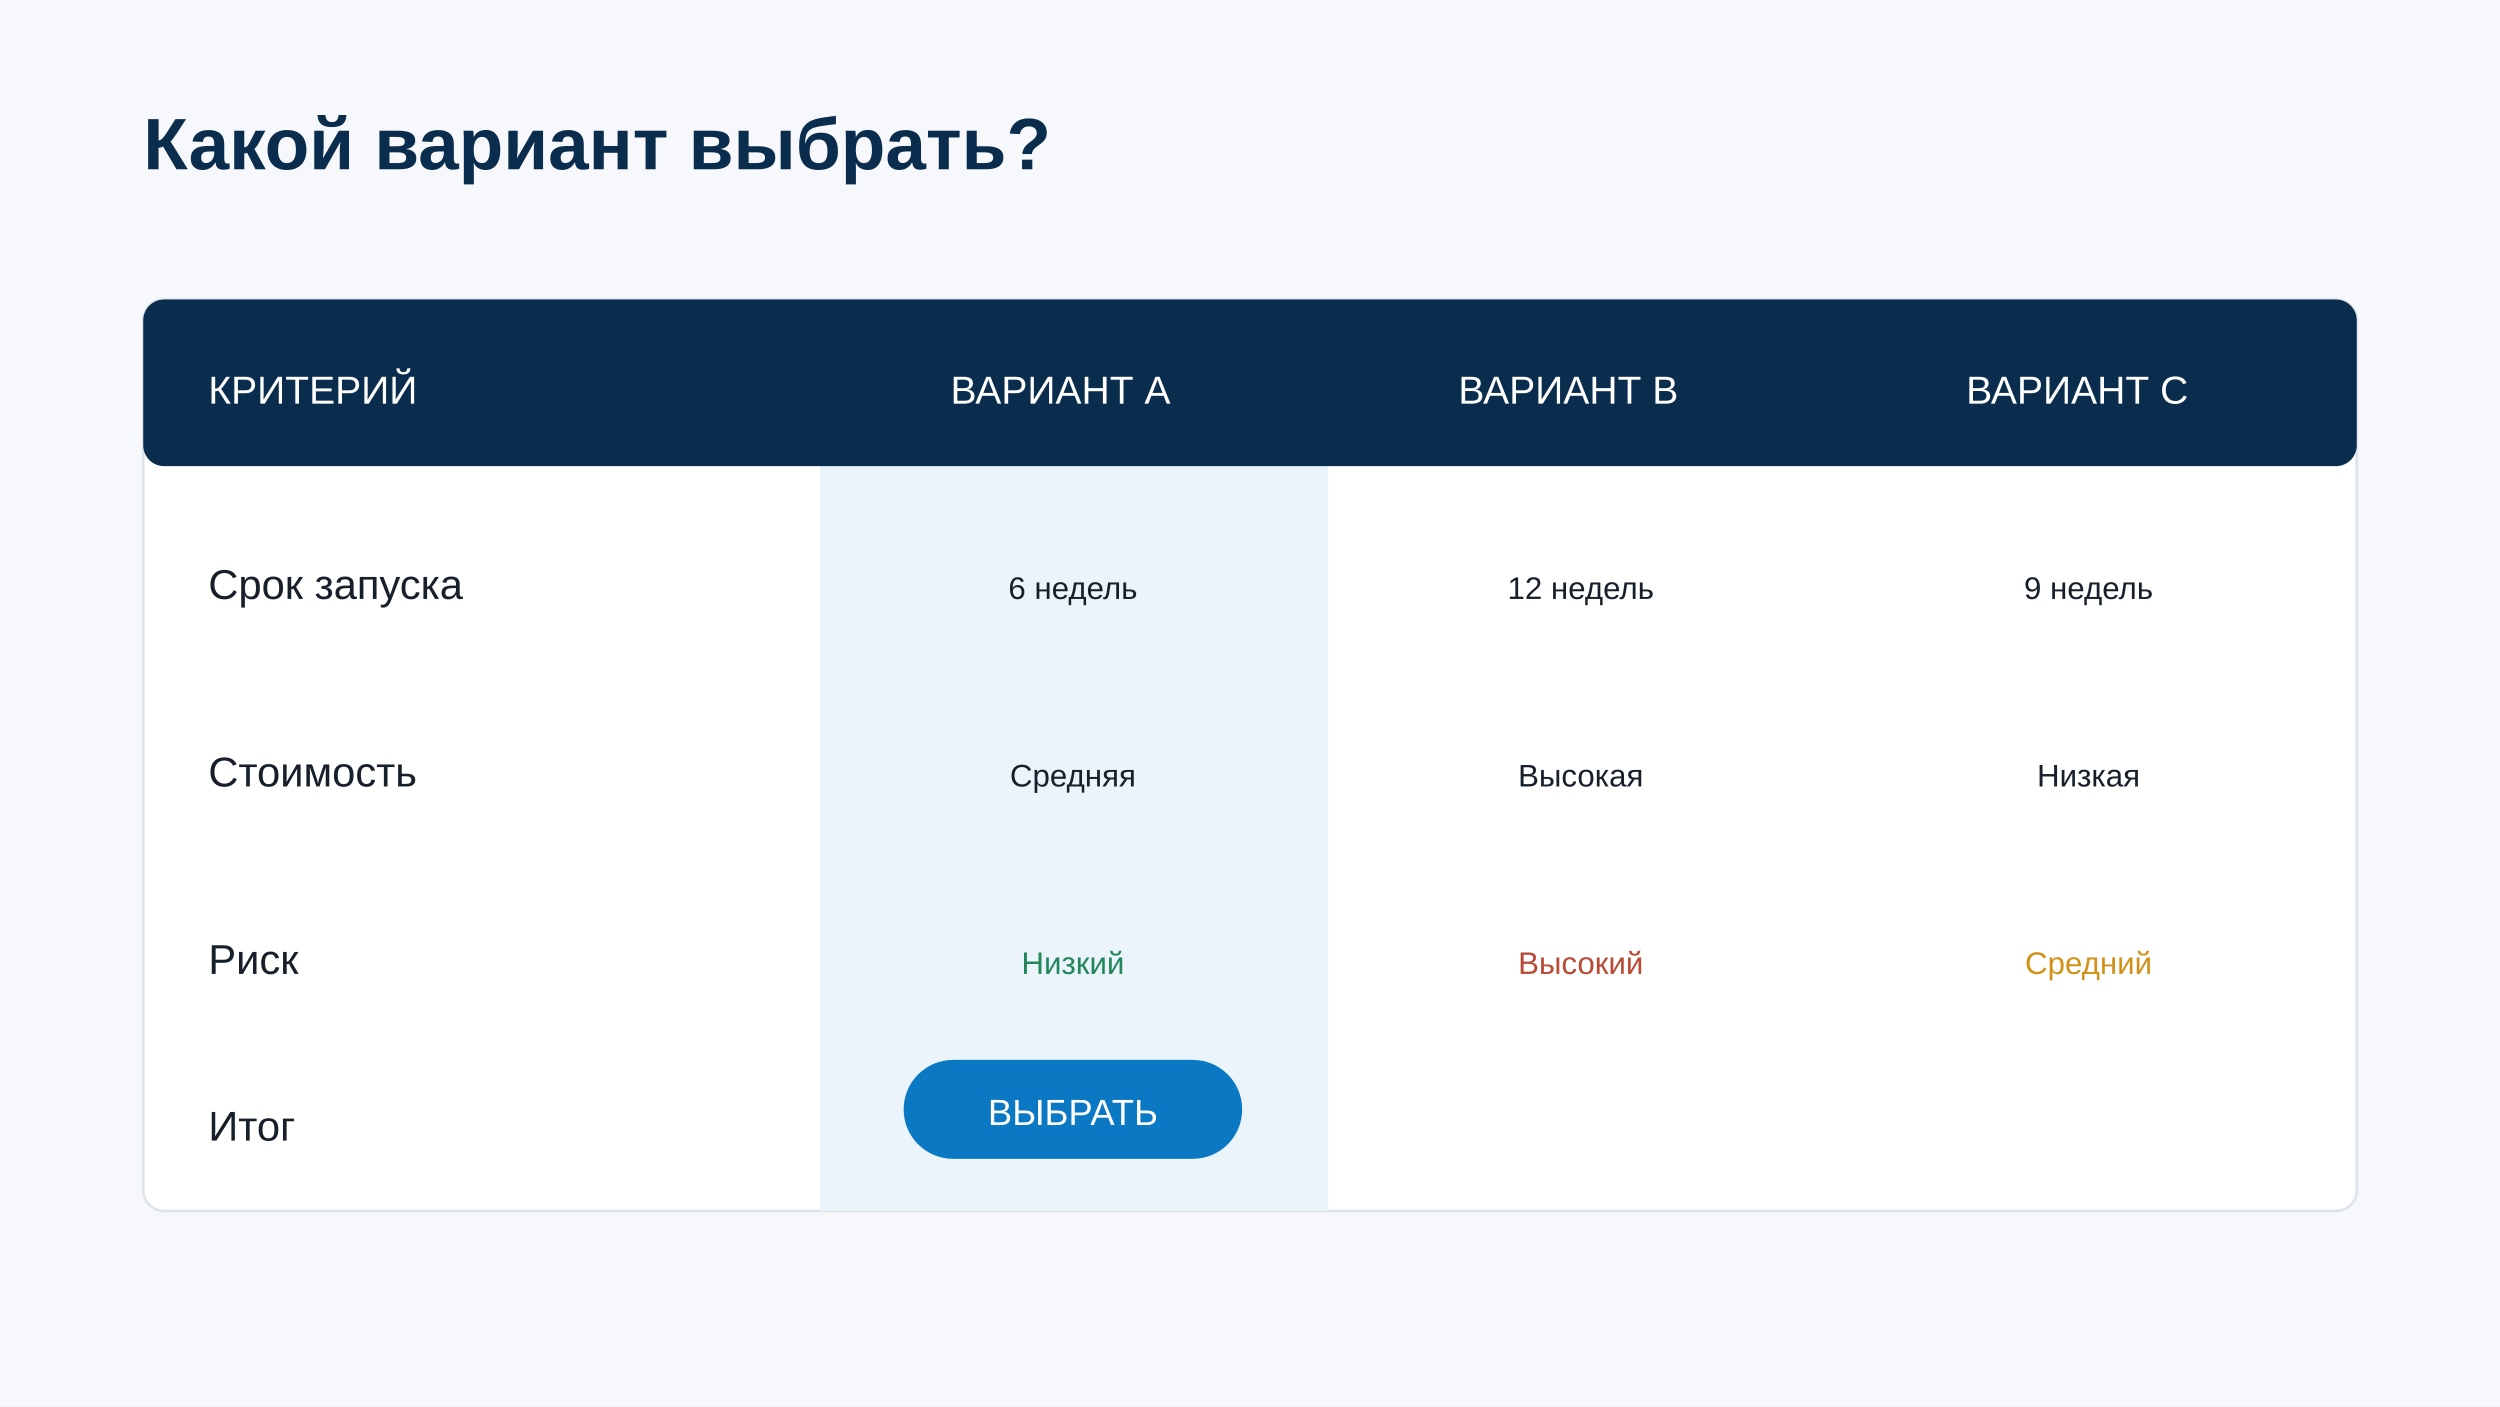
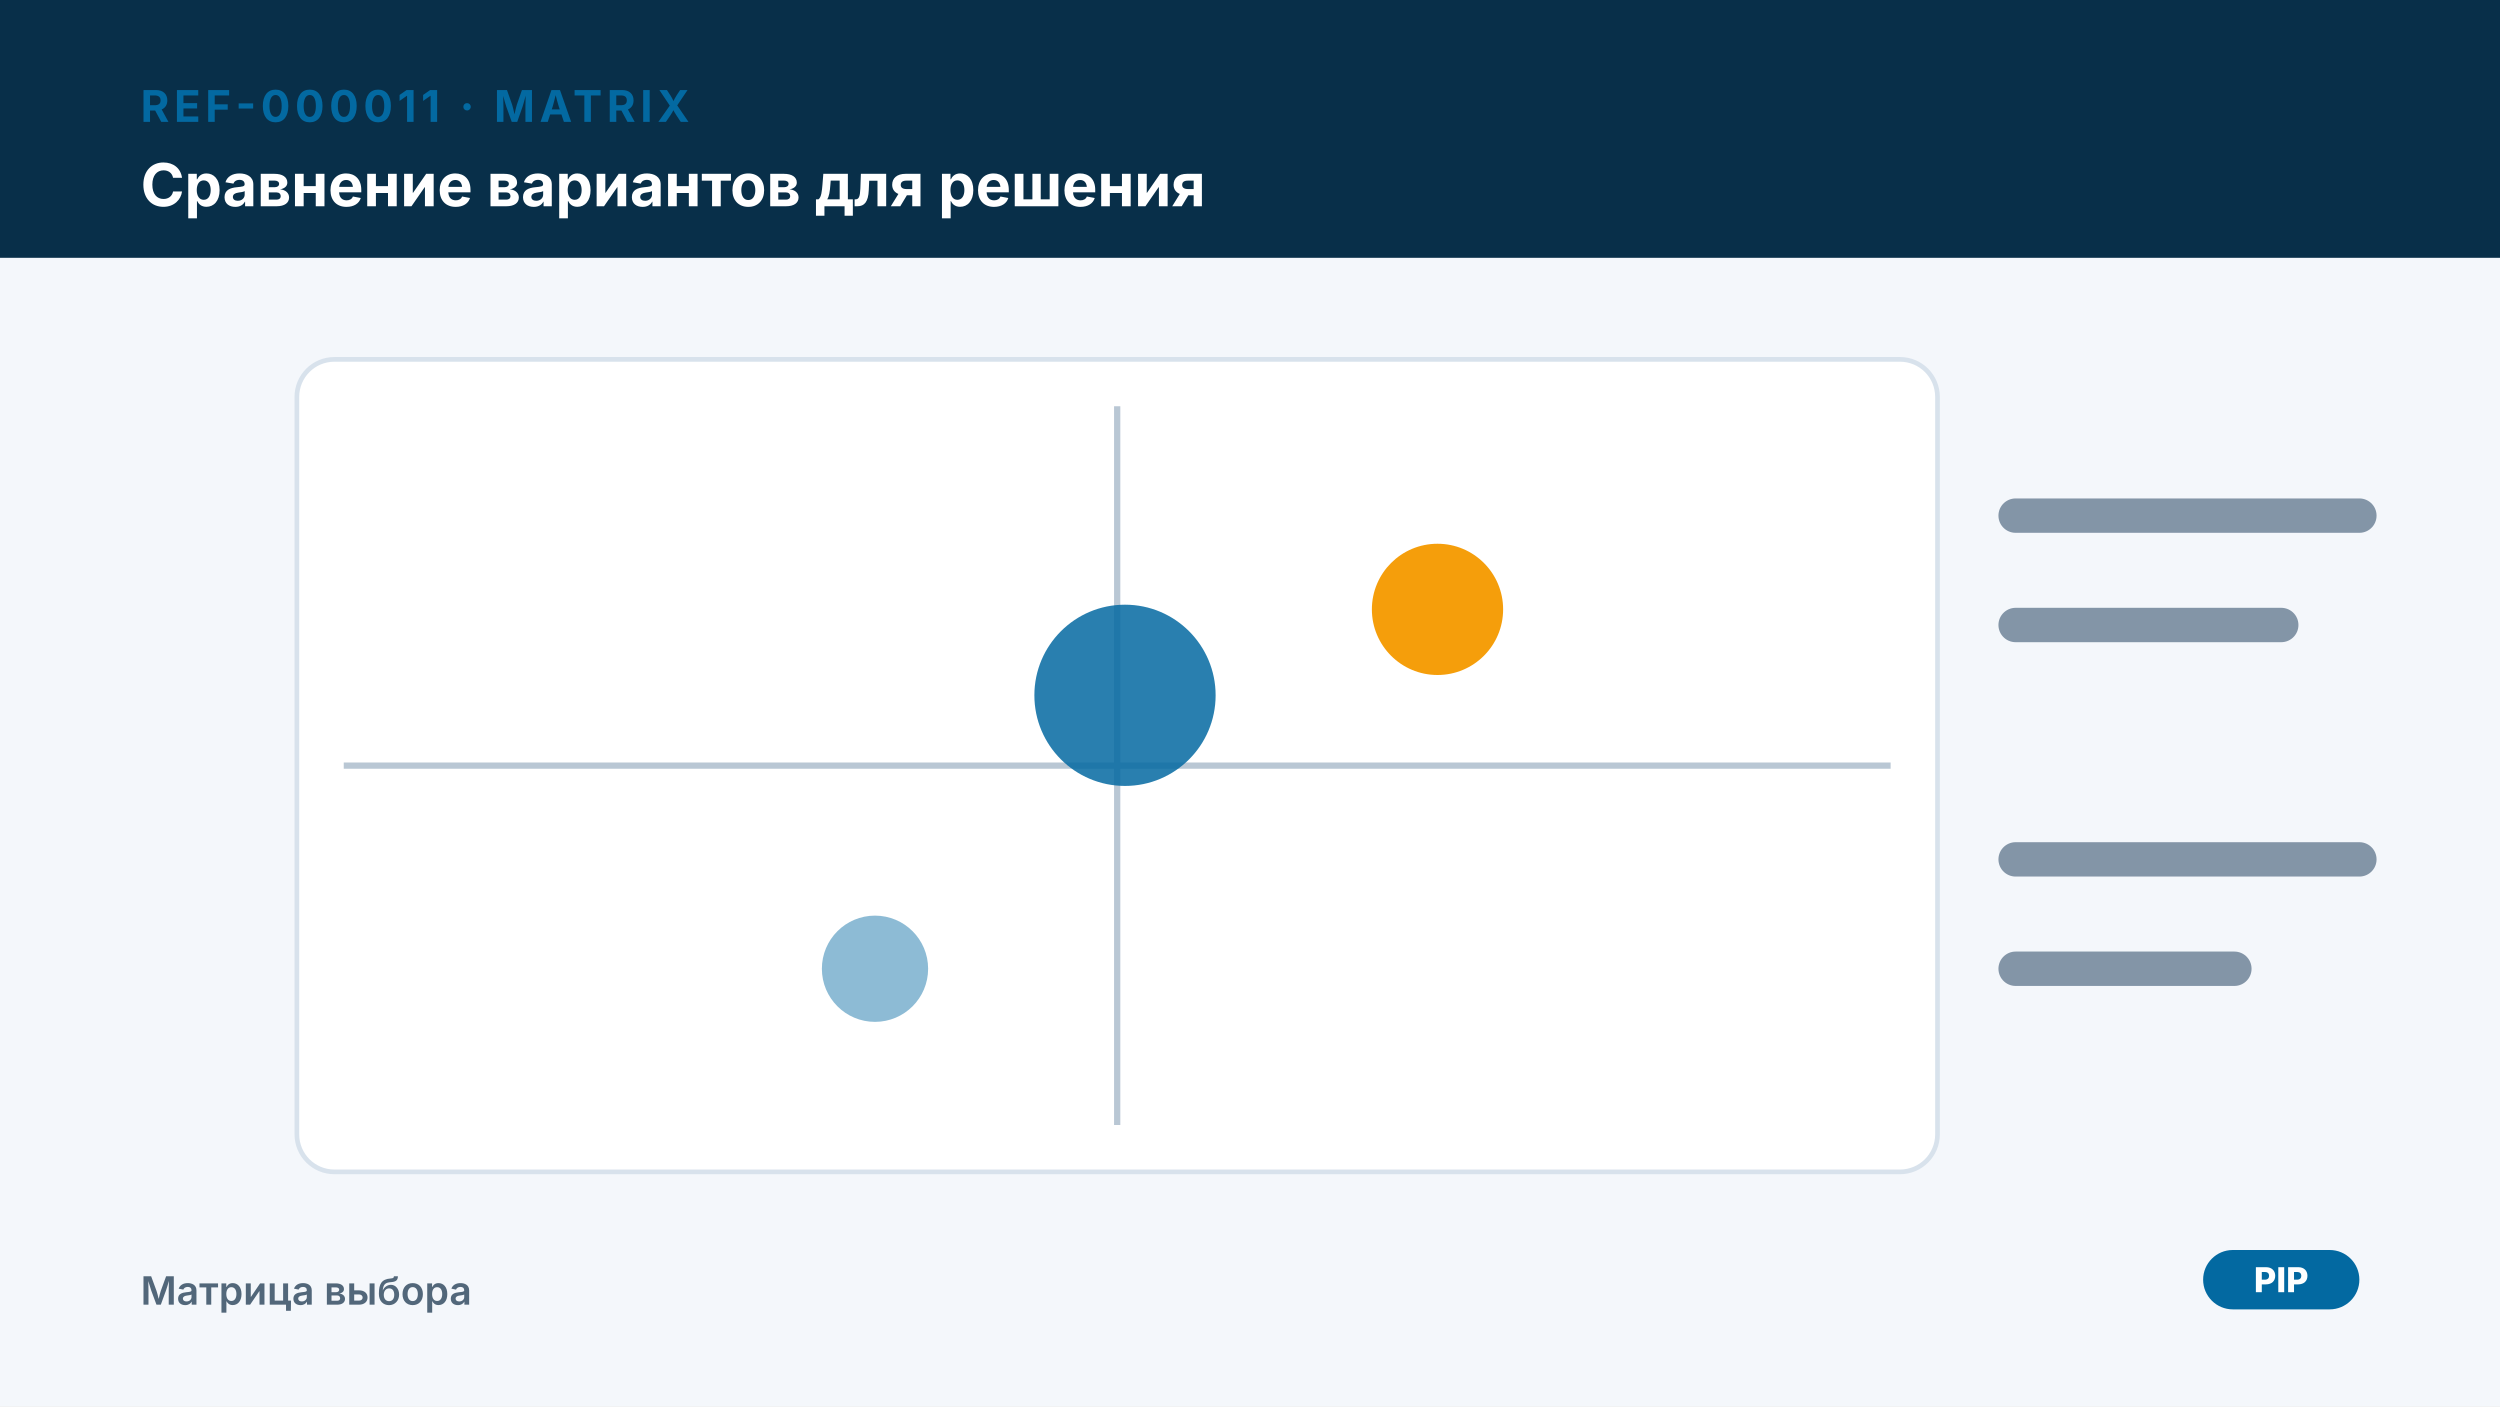
- <svg xmlns="http://www.w3.org/2000/svg" viewBox="0 0 960 540" role="img" aria-labelledby="title">
-   <rect width="960" height="540" fill="#F6F8FB" />
-   <text x="55" y="65" fill="#0B2D4D" font-family="Arial" font-size="28" font-weight="700">Какой вариант выбрать?</text>
-   <g font-family="Arial">
-     <rect x="55" y="115" width="850" height="350" rx="8" fill="white" stroke="#DDE4EC" />
-     <rect x="315" y="115" width="195" height="350" fill="#EAF4FA" />
-     <rect x="55" y="115" width="850" height="64" rx="8" fill="#0B2D4D" />
-     <text x="80" y="155" fill="white" font-size="15">КРИТЕРИЙ</text>
-     <text x="365" y="155" fill="white" font-size="15">ВАРИАНТ A</text>
-     <text x="560" y="155" fill="white" font-size="15">ВАРИАНТ B</text>
-     <text x="755" y="155" fill="white" font-size="15">ВАРИАНТ C</text>
-     <g fill="#17202A" font-size="16">
-       <text x="80" y="230">Срок запуска</text>
-       <text x="80" y="302">Стоимость</text>
-       <text x="80" y="374">Риск</text>
-       <text x="80" y="438">Итог</text>
-     </g>
-     <g text-anchor="middle">
-       <text x="412" y="230" fill="#17202A">6 недель</text>
-       <text x="607" y="230" fill="#17202A">12 недель</text>
-       <text x="802" y="230" fill="#17202A">9 недель</text>
-       <text x="412" y="302" fill="#17202A">Средняя</text>
-       <text x="607" y="302" fill="#17202A">Высокая</text>
-       <text x="802" y="302" fill="#17202A">Низкая</text>
-       <text x="412" y="374" fill="#23865B">Низкий</text>
-       <text x="607" y="374" fill="#B84B36">Высокий</text>
-       <text x="802" y="374" fill="#D29119">Средний</text>
-       <rect x="347" y="407" width="130" height="38" rx="19" fill="#0A78C2" />
-       <text x="412" y="432" fill="white" font-size="14">ВЫБРАТЬ</text>
-     </g>
-   </g>
+ <svg xmlns="http://www.w3.org/2000/svg" viewBox="0 0 1600 900" role="img" aria-labelledby="title description">
+   <rect width="1600" height="900" fill="#F4F7FB" />
+   <rect width="1600" height="165" fill="#082F49" />
+   <text x="90" y="78" font-family="Inter, Arial, sans-serif" font-size="28" font-weight="700" letter-spacing="3" fill="#0369A1">REF-000011 · MATRIX</text>
+   <text x="90" y="132" font-family="Inter, Arial, sans-serif" font-size="38" font-weight="700" fill="#FFFFFF">Сравнение вариантов для решения</text>
+   <rect x="190" y="230" width="1050" height="520" rx="24" fill="#FFFFFF" stroke="#D8E2EC" stroke-width="3" />
+   <path d="M715 260V720M220 490H1210" stroke="#B9C7D4" stroke-width="4" />
+   <circle cx="720" cy="445" r="58" fill="#0369A1" opacity=".85" />
+   <circle cx="920" cy="390" r="42" fill="#F59E0B" />
+   <circle cx="560" cy="620" r="34" fill="#0369A1" opacity=".45" />
+   <path d="M1290 330h220M1290 400h170M1290 550h220M1290 620h140" stroke="#8395A7" stroke-width="22" stroke-linecap="round" />
+   <text x="90" y="835" font-family="Inter, Arial, sans-serif" font-size="25" font-weight="600" fill="#52677A">Матрица выбора</text>
+   <rect x="1410" y="800" width="100" height="38" rx="19" fill="#0369A1" />
+   <text x="1460" y="827" text-anchor="middle" font-family="Inter, Arial, sans-serif" font-size="22" font-weight="800" fill="#FFFFFF">PIP</text>
</svg>
